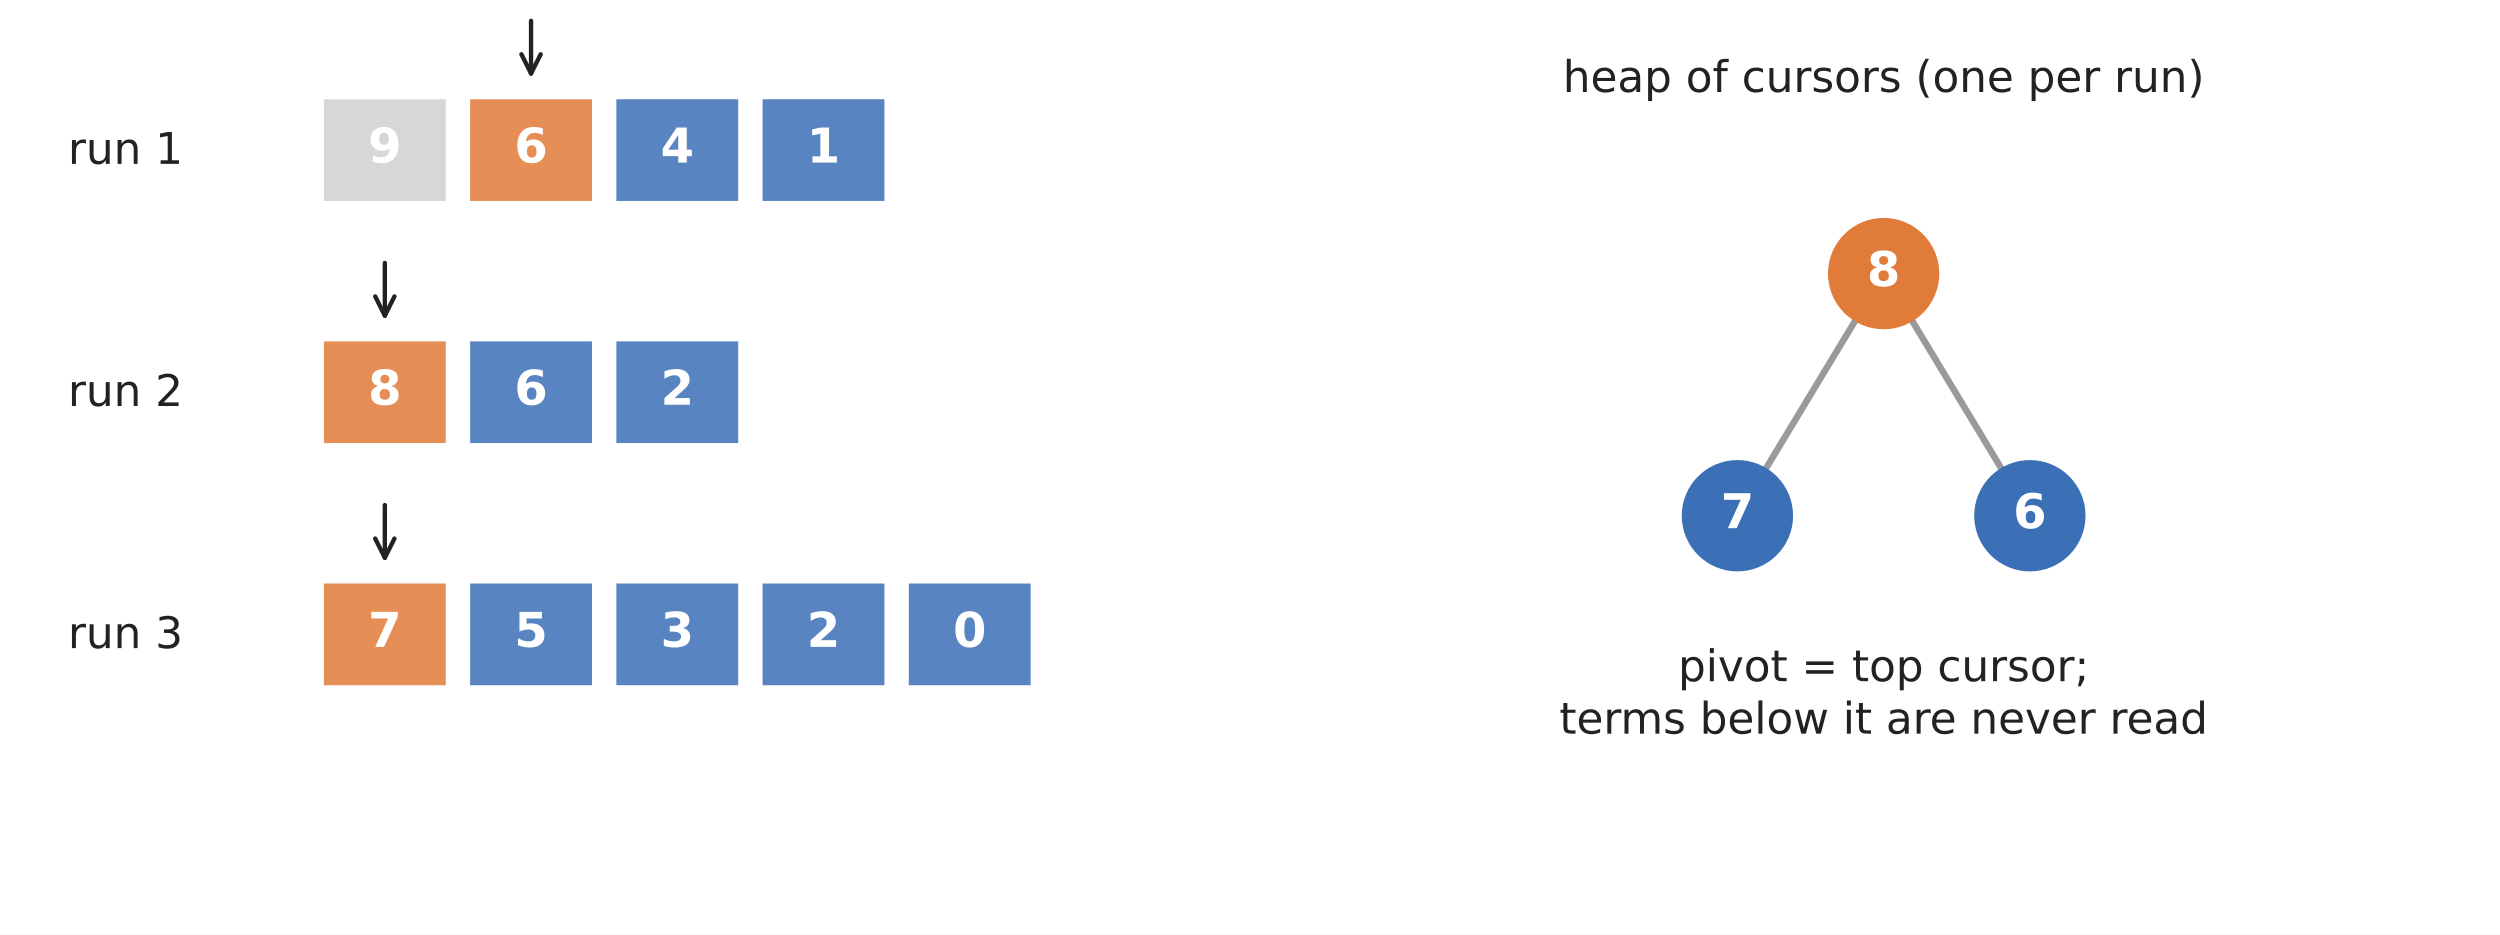
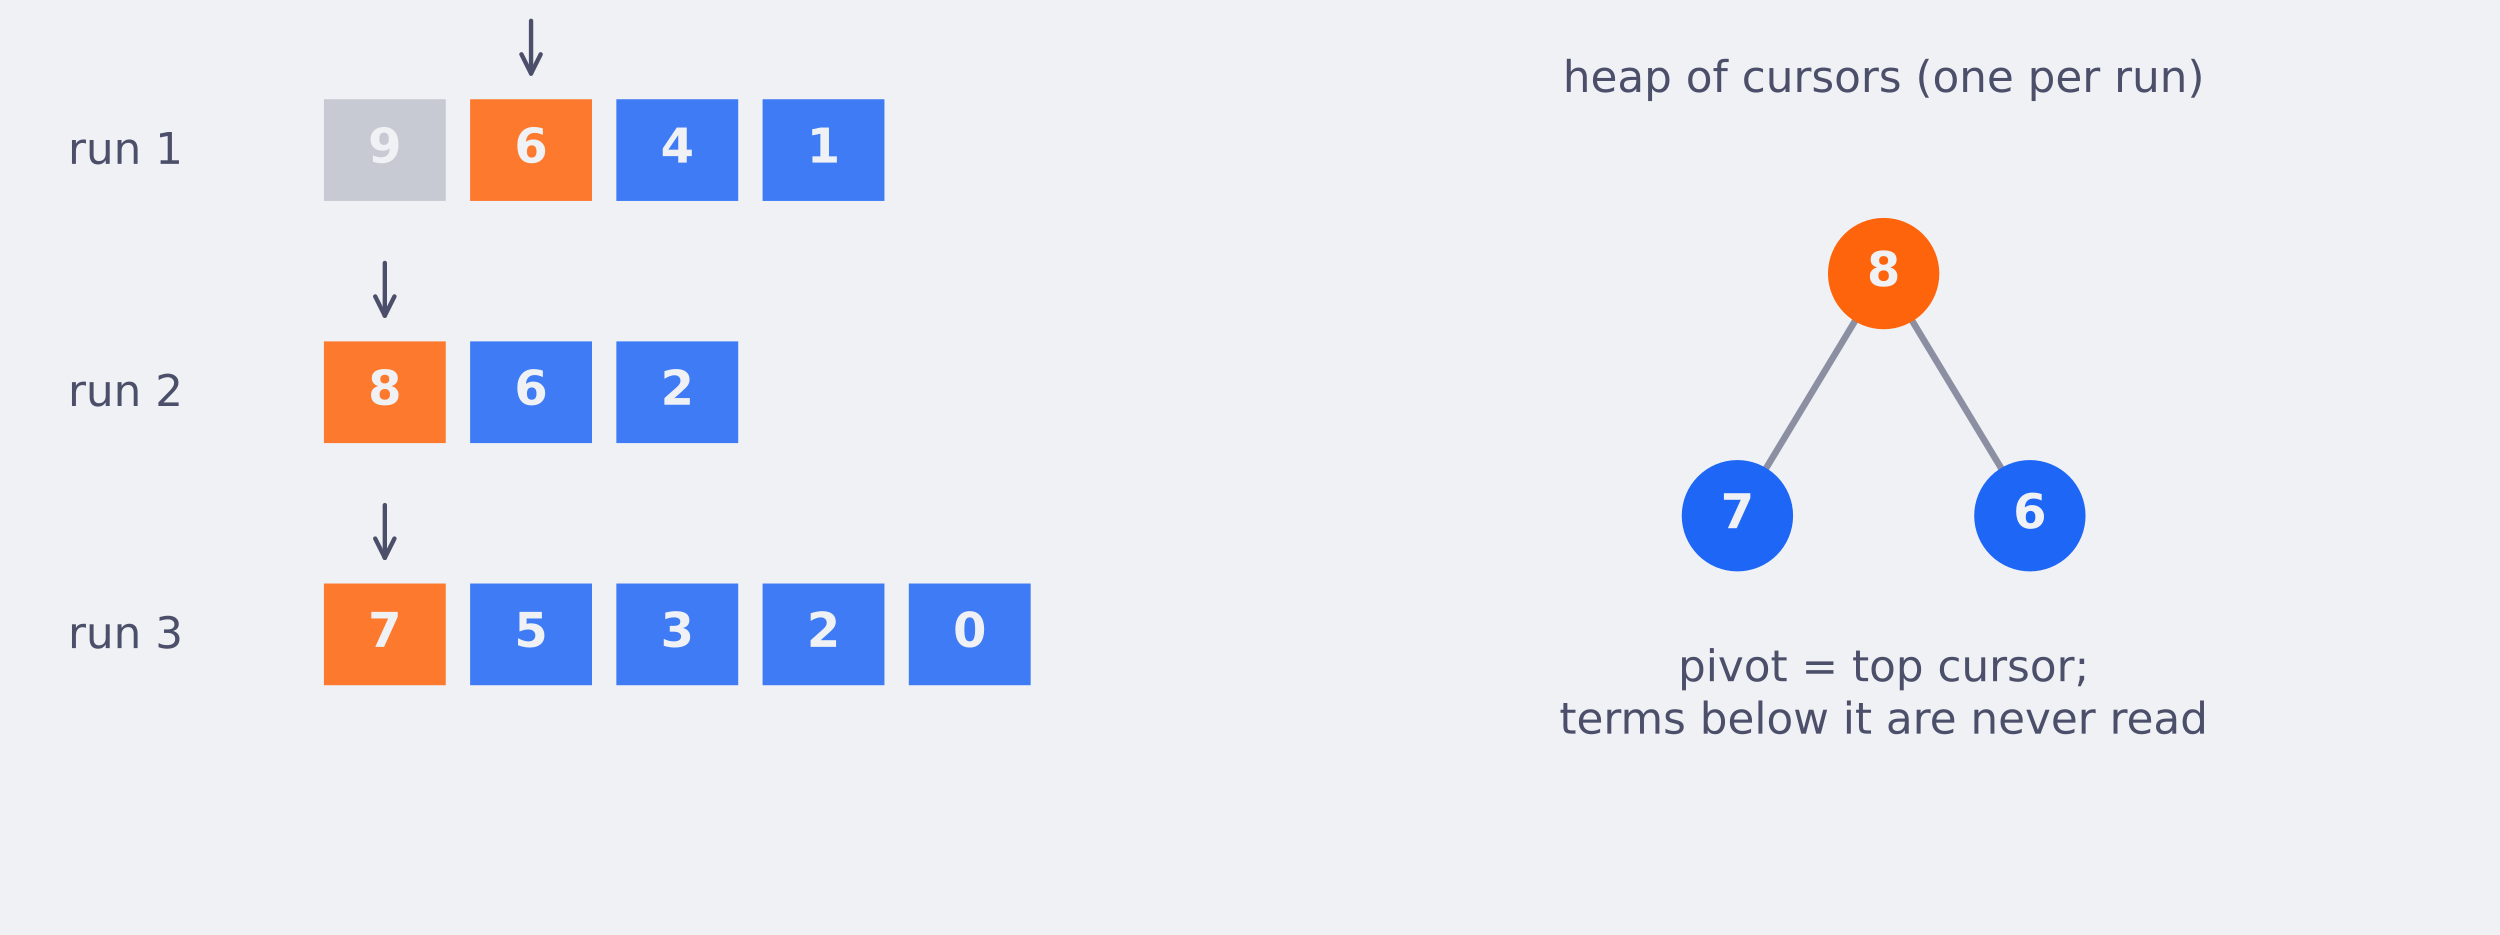
<svg xmlns="http://www.w3.org/2000/svg" xmlns:xlink="http://www.w3.org/1999/xlink" width="572.4pt" height="213.984pt" viewBox="0 0 572.4 213.984" version="1.1">
  <defs>
    <style type="text/css">*{stroke-linejoin: round; stroke-linecap: butt}</style>
  </defs>
  <g id="figure_1">
    <g id="patch_1">
-       <path d="M 0 213.984  L 572.4 213.984  L 572.4 0  L 0 0  z " style="fill: #ffffff" />
+       <path d="M 0 213.984  L 572.4 213.984  L 572.4 0  L 0 0  z " style="fill: #eff1f5" />
    </g>
    <g id="axes_1">
      <g id="patch_2">
-         <path d="M 74.16 46.008  L 102.06 46.008  L 102.06 22.723  L 74.16 22.723  z " clip-path="url(#p3bde9b5c7d)" style="fill: #9a9a9a; opacity: 0.4" />
+         <path d="M 74.16 46.008  L 102.06 46.008  L 102.06 22.723  L 74.16 22.723  z " clip-path="url(#p3bde9b5c7d)" style="fill: #8c8fa1; opacity: 0.4" />
      </g>
      <g id="patch_3">
-         <path d="M 107.64 46.008  L 135.54 46.008  L 135.54 22.723  L 107.64 22.723  z " clip-path="url(#p3bde9b5c7d)" style="fill: #e07b39; opacity: 0.85" />
+         <path d="M 107.64 46.008  L 135.54 46.008  L 135.54 22.723  L 107.64 22.723  z " clip-path="url(#p3bde9b5c7d)" style="fill: #fe640b; opacity: 0.85" />
      </g>
      <g id="patch_4">
-         <path d="M 141.12 46.008  L 169.02 46.008  L 169.02 22.723  L 141.12 22.723  z " clip-path="url(#p3bde9b5c7d)" style="fill: #3b6fb6; opacity: 0.85" />
+         <path d="M 141.12 46.008  L 169.02 46.008  L 169.02 22.723  L 141.12 22.723  z " clip-path="url(#p3bde9b5c7d)" style="fill: #1e66f5; opacity: 0.85" />
      </g>
      <g id="patch_5">
-         <path d="M 174.6 46.008  L 202.5 46.008  L 202.5 22.723  L 174.6 22.723  z " clip-path="url(#p3bde9b5c7d)" style="fill: #3b6fb6; opacity: 0.85" />
+         <path d="M 174.6 46.008  L 202.5 46.008  L 202.5 22.723  L 174.6 22.723  z " clip-path="url(#p3bde9b5c7d)" style="fill: #1e66f5; opacity: 0.85" />
      </g>
      <g id="patch_6">
-         <path d="M 74.16 101.448  L 102.06 101.448  L 102.06 78.163  L 74.16 78.163  z " clip-path="url(#p3bde9b5c7d)" style="fill: #e07b39; opacity: 0.85" />
+         <path d="M 74.16 101.448  L 102.06 101.448  L 102.06 78.163  L 74.16 78.163  z " clip-path="url(#p3bde9b5c7d)" style="fill: #fe640b; opacity: 0.85" />
      </g>
      <g id="patch_7">
-         <path d="M 107.64 101.448  L 135.54 101.448  L 135.54 78.163  L 107.64 78.163  z " clip-path="url(#p3bde9b5c7d)" style="fill: #3b6fb6; opacity: 0.85" />
+         <path d="M 107.64 101.448  L 135.54 101.448  L 135.54 78.163  L 107.64 78.163  z " clip-path="url(#p3bde9b5c7d)" style="fill: #1e66f5; opacity: 0.85" />
      </g>
      <g id="patch_8">
-         <path d="M 141.12 101.448  L 169.02 101.448  L 169.02 78.163  L 141.12 78.163  z " clip-path="url(#p3bde9b5c7d)" style="fill: #3b6fb6; opacity: 0.85" />
+         <path d="M 141.12 101.448  L 169.02 101.448  L 169.02 78.163  L 141.12 78.163  z " clip-path="url(#p3bde9b5c7d)" style="fill: #1e66f5; opacity: 0.85" />
      </g>
      <g id="patch_9">
-         <path d="M 74.16 156.888  L 102.06 156.888  L 102.06 133.603  L 74.16 133.603  z " clip-path="url(#p3bde9b5c7d)" style="fill: #e07b39; opacity: 0.85" />
+         <path d="M 74.16 156.888  L 102.06 156.888  L 102.06 133.603  L 74.16 133.603  z " clip-path="url(#p3bde9b5c7d)" style="fill: #fe640b; opacity: 0.85" />
      </g>
      <g id="patch_10">
-         <path d="M 107.64 156.888  L 135.54 156.888  L 135.54 133.603  L 107.64 133.603  z " clip-path="url(#p3bde9b5c7d)" style="fill: #3b6fb6; opacity: 0.85" />
+         <path d="M 107.64 156.888  L 135.54 156.888  L 135.54 133.603  L 107.64 133.603  z " clip-path="url(#p3bde9b5c7d)" style="fill: #1e66f5; opacity: 0.85" />
      </g>
      <g id="patch_11">
-         <path d="M 141.12 156.888  L 169.02 156.888  L 169.02 133.603  L 141.12 133.603  z " clip-path="url(#p3bde9b5c7d)" style="fill: #3b6fb6; opacity: 0.85" />
+         <path d="M 141.12 156.888  L 169.02 156.888  L 169.02 133.603  L 141.12 133.603  z " clip-path="url(#p3bde9b5c7d)" style="fill: #1e66f5; opacity: 0.85" />
      </g>
      <g id="patch_12">
-         <path d="M 174.6 156.888  L 202.5 156.888  L 202.5 133.603  L 174.6 133.603  z " clip-path="url(#p3bde9b5c7d)" style="fill: #3b6fb6; opacity: 0.85" />
+         <path d="M 174.6 156.888  L 202.5 156.888  L 202.5 133.603  L 174.6 133.603  z " clip-path="url(#p3bde9b5c7d)" style="fill: #1e66f5; opacity: 0.85" />
      </g>
      <g id="patch_13">
-         <path d="M 208.08 156.888  L 235.98 156.888  L 235.98 133.603  L 208.08 133.603  z " clip-path="url(#p3bde9b5c7d)" style="fill: #3b6fb6; opacity: 0.85" />
+         <path d="M 208.08 156.888  L 235.98 156.888  L 235.98 133.603  L 208.08 133.603  z " clip-path="url(#p3bde9b5c7d)" style="fill: #1e66f5; opacity: 0.85" />
      </g>
      <g id="line2d_1">
-         <path d="M 431.28 62.64  L 397.8 118.08  " clip-path="url(#p3bde9b5c7d)" style="fill: none; stroke: #9a9a9a; stroke-width: 1.5; stroke-linecap: square" />
+         <path d="M 431.28 62.64  L 397.8 118.08  " clip-path="url(#p3bde9b5c7d)" style="fill: none; stroke: #8c8fa1; stroke-width: 1.5; stroke-linecap: square" />
      </g>
      <g id="line2d_2">
-         <path d="M 431.28 62.64  L 464.76 118.08  " clip-path="url(#p3bde9b5c7d)" style="fill: none; stroke: #9a9a9a; stroke-width: 1.5; stroke-linecap: square" />
+         <path d="M 431.28 62.64  L 464.76 118.08  " clip-path="url(#p3bde9b5c7d)" style="fill: none; stroke: #8c8fa1; stroke-width: 1.5; stroke-linecap: square" />
      </g>
      <g id="PathCollection_1">
        <defs>
-           <path id="ma75ef7f0d8" d="M 0 12.247  C 3.248 12.247 6.364 10.957 8.66 8.66  C 10.957 6.364 12.247 3.248 12.247 0  C 12.247 -3.248 10.957 -6.364 8.66 -8.66  C 6.364 -10.957 3.248 -12.247 0 -12.247  C -3.248 -12.247 -6.364 -10.957 -8.66 -8.66  C -10.957 -6.364 -12.247 -3.248 -12.247 0  C -12.247 3.248 -10.957 6.364 -8.66 8.66  C -6.364 10.957 -3.248 12.247 0 12.247  z " style="stroke: #e07b39" />
+           <path id="mfeb04fe35f" d="M 0 12.247  C 3.248 12.247 6.364 10.957 8.66 8.66  C 10.957 6.364 12.247 3.248 12.247 0  C 12.247 -3.248 10.957 -6.364 8.66 -8.66  C 6.364 -10.957 3.248 -12.247 0 -12.247  C -3.248 -12.247 -6.364 -10.957 -8.66 -8.66  C -10.957 -6.364 -12.247 -3.248 -12.247 0  C -12.247 3.248 -10.957 6.364 -8.66 8.66  C -6.364 10.957 -3.248 12.247 0 12.247  z " style="stroke: #fe640b" />
        </defs>
        <g clip-path="url(#p3bde9b5c7d)">
-           <use xlink:href="#ma75ef7f0d8" x="431.28" y="62.64" style="fill: #e07b39; stroke: #e07b39" />
+           <use xlink:href="#mfeb04fe35f" x="431.28" y="62.64" style="fill: #fe640b; stroke: #fe640b" />
        </g>
      </g>
      <g id="PathCollection_2">
        <defs>
-           <path id="m3552f20664" d="M 0 12.247  C 3.248 12.247 6.364 10.957 8.66 8.66  C 10.957 6.364 12.247 3.248 12.247 0  C 12.247 -3.248 10.957 -6.364 8.66 -8.66  C 6.364 -10.957 3.248 -12.247 0 -12.247  C -3.248 -12.247 -6.364 -10.957 -8.66 -8.66  C -10.957 -6.364 -12.247 -3.248 -12.247 0  C -12.247 3.248 -10.957 6.364 -8.66 8.66  C -6.364 10.957 -3.248 12.247 0 12.247  z " style="stroke: #3b6fb6" />
+           <path id="me3493eb9a9" d="M 0 12.247  C 3.248 12.247 6.364 10.957 8.66 8.66  C 10.957 6.364 12.247 3.248 12.247 0  C 12.247 -3.248 10.957 -6.364 8.66 -8.66  C 6.364 -10.957 3.248 -12.247 0 -12.247  C -3.248 -12.247 -6.364 -10.957 -8.66 -8.66  C -10.957 -6.364 -12.247 -3.248 -12.247 0  C -12.247 3.248 -10.957 6.364 -8.66 8.66  C -6.364 10.957 -3.248 12.247 0 12.247  z " style="stroke: #1e66f5" />
        </defs>
        <g clip-path="url(#p3bde9b5c7d)">
-           <use xlink:href="#m3552f20664" x="397.8" y="118.08" style="fill: #3b6fb6; stroke: #3b6fb6" />
+           <use xlink:href="#me3493eb9a9" x="397.8" y="118.08" style="fill: #1e66f5; stroke: #1e66f5" />
        </g>
      </g>
      <g id="PathCollection_3">
        <g clip-path="url(#p3bde9b5c7d)">
-           <use xlink:href="#m3552f20664" x="464.76" y="118.08" style="fill: #3b6fb6; stroke: #3b6fb6" />
+           <use xlink:href="#me3493eb9a9" x="464.76" y="118.08" style="fill: #1e66f5; stroke: #1e66f5" />
        </g>
      </g>
      <g id="text_1">
-         <text style="font-size: 10px; font-family: 'DejaVu Sans'; text-anchor: start; fill: #222222" x="15.57" y="37.518" transform="rotate(-0 15.57 37.51766)">run 1</text>
+         <text style="font-size: 10px; font-family: 'DejaVu Sans'; text-anchor: start; fill: #4c4f69" x="15.57" y="37.518" transform="rotate(-0 15.57 37.51766)">run 1</text>
      </g>
      <g id="text_2">
-         <text style="font-weight: 700; font-size: 11px; font-family: 'DejaVu Sans'; text-anchor: middle; fill: #ffffff" x="88.11" y="37.223" transform="rotate(-0 88.11 37.22302)">9</text>
+         <text style="font-weight: 700; font-size: 11px; font-family: 'DejaVu Sans'; text-anchor: middle; fill: #eff1f5" x="88.11" y="37.223" transform="rotate(-0 88.11 37.22302)">9</text>
      </g>
      <g id="text_3">
-         <text style="font-weight: 700; font-size: 11px; font-family: 'DejaVu Sans'; text-anchor: middle; fill: #ffffff" x="121.59" y="37.223" transform="rotate(-0 121.59 37.22302)">6</text>
+         <text style="font-weight: 700; font-size: 11px; font-family: 'DejaVu Sans'; text-anchor: middle; fill: #eff1f5" x="121.59" y="37.223" transform="rotate(-0 121.59 37.22302)">6</text>
      </g>
      <g id="text_4">
-         <text style="font-weight: 700; font-size: 11px; font-family: 'DejaVu Sans'; text-anchor: middle; fill: #ffffff" x="155.07" y="37.223" transform="rotate(-0 155.07 37.22302)">4</text>
+         <text style="font-weight: 700; font-size: 11px; font-family: 'DejaVu Sans'; text-anchor: middle; fill: #eff1f5" x="155.07" y="37.223" transform="rotate(-0 155.07 37.22302)">4</text>
      </g>
      <g id="text_5">
-         <text style="font-weight: 700; font-size: 11px; font-family: 'DejaVu Sans'; text-anchor: middle; fill: #ffffff" x="188.55" y="37.223" transform="rotate(-0 188.55 37.22302)">1</text>
+         <text style="font-weight: 700; font-size: 11px; font-family: 'DejaVu Sans'; text-anchor: middle; fill: #eff1f5" x="188.55" y="37.223" transform="rotate(-0 188.55 37.22302)">1</text>
      </g>
      <g id="patch_14">
-         <path d="M 121.59 4.766  Q 121.59 11.36 121.59 16.835  " style="fill: none; stroke: #222222; stroke-linecap: round" />
-         <path d="M 123.79 12.435  L 121.59 16.835  L 119.39 12.435  " style="fill: none; stroke: #222222; stroke-linecap: round" />
+         <path d="M 121.59 4.766  Q 121.59 11.36 121.59 16.835  " style="fill: none; stroke: #4c4f69; stroke-linecap: round" />
+         <path d="M 123.79 12.435  L 121.59 16.835  L 119.39 12.435  " style="fill: none; stroke: #4c4f69; stroke-linecap: round" />
      </g>
      <g id="text_6">
-         <text style="font-size: 10px; font-family: 'DejaVu Sans'; text-anchor: start; fill: #222222" x="15.57" y="92.958" transform="rotate(-0 15.57 92.95766)">run 2</text>
+         <text style="font-size: 10px; font-family: 'DejaVu Sans'; text-anchor: start; fill: #4c4f69" x="15.57" y="92.958" transform="rotate(-0 15.57 92.95766)">run 2</text>
      </g>
      <g id="text_7">
-         <text style="font-weight: 700; font-size: 11px; font-family: 'DejaVu Sans'; text-anchor: middle; fill: #ffffff" x="88.11" y="92.663" transform="rotate(-0 88.11 92.66302)">8</text>
+         <text style="font-weight: 700; font-size: 11px; font-family: 'DejaVu Sans'; text-anchor: middle; fill: #eff1f5" x="88.11" y="92.663" transform="rotate(-0 88.11 92.66302)">8</text>
      </g>
      <g id="text_8">
-         <text style="font-weight: 700; font-size: 11px; font-family: 'DejaVu Sans'; text-anchor: middle; fill: #ffffff" x="121.59" y="92.663" transform="rotate(-0 121.59 92.66302)">6</text>
+         <text style="font-weight: 700; font-size: 11px; font-family: 'DejaVu Sans'; text-anchor: middle; fill: #eff1f5" x="121.59" y="92.663" transform="rotate(-0 121.59 92.66302)">6</text>
      </g>
      <g id="text_9">
-         <text style="font-weight: 700; font-size: 11px; font-family: 'DejaVu Sans'; text-anchor: middle; fill: #ffffff" x="155.07" y="92.663" transform="rotate(-0 155.07 92.66302)">2</text>
+         <text style="font-weight: 700; font-size: 11px; font-family: 'DejaVu Sans'; text-anchor: middle; fill: #eff1f5" x="155.07" y="92.663" transform="rotate(-0 155.07 92.66302)">2</text>
      </g>
      <g id="patch_15">
-         <path d="M 88.11 60.206  Q 88.11 66.8 88.11 72.275  " style="fill: none; stroke: #222222; stroke-linecap: round" />
-         <path d="M 90.31 67.875  L 88.11 72.275  L 85.91 67.875  " style="fill: none; stroke: #222222; stroke-linecap: round" />
+         <path d="M 88.11 60.206  Q 88.11 66.8 88.11 72.275  " style="fill: none; stroke: #4c4f69; stroke-linecap: round" />
+         <path d="M 90.31 67.875  L 88.11 72.275  L 85.91 67.875  " style="fill: none; stroke: #4c4f69; stroke-linecap: round" />
      </g>
      <g id="text_10">
-         <text style="font-size: 10px; font-family: 'DejaVu Sans'; text-anchor: start; fill: #222222" x="15.57" y="148.398" transform="rotate(-0 15.57 148.3977)">run 3</text>
+         <text style="font-size: 10px; font-family: 'DejaVu Sans'; text-anchor: start; fill: #4c4f69" x="15.57" y="148.398" transform="rotate(-0 15.57 148.3977)">run 3</text>
      </g>
      <g id="text_11">
-         <text style="font-weight: 700; font-size: 11px; font-family: 'DejaVu Sans'; text-anchor: middle; fill: #ffffff" x="88.11" y="148.103" transform="rotate(-0 88.11 148.103)">7</text>
+         <text style="font-weight: 700; font-size: 11px; font-family: 'DejaVu Sans'; text-anchor: middle; fill: #eff1f5" x="88.11" y="148.103" transform="rotate(-0 88.11 148.103)">7</text>
      </g>
      <g id="text_12">
-         <text style="font-weight: 700; font-size: 11px; font-family: 'DejaVu Sans'; text-anchor: middle; fill: #ffffff" x="121.59" y="148.103" transform="rotate(-0 121.59 148.103)">5</text>
+         <text style="font-weight: 700; font-size: 11px; font-family: 'DejaVu Sans'; text-anchor: middle; fill: #eff1f5" x="121.59" y="148.103" transform="rotate(-0 121.59 148.103)">5</text>
      </g>
      <g id="text_13">
-         <text style="font-weight: 700; font-size: 11px; font-family: 'DejaVu Sans'; text-anchor: middle; fill: #ffffff" x="155.07" y="148.103" transform="rotate(-0 155.07 148.103)">3</text>
+         <text style="font-weight: 700; font-size: 11px; font-family: 'DejaVu Sans'; text-anchor: middle; fill: #eff1f5" x="155.07" y="148.103" transform="rotate(-0 155.07 148.103)">3</text>
      </g>
      <g id="text_14">
-         <text style="font-weight: 700; font-size: 11px; font-family: 'DejaVu Sans'; text-anchor: middle; fill: #ffffff" x="188.55" y="148.103" transform="rotate(-0 188.55 148.103)">2</text>
+         <text style="font-weight: 700; font-size: 11px; font-family: 'DejaVu Sans'; text-anchor: middle; fill: #eff1f5" x="188.55" y="148.103" transform="rotate(-0 188.55 148.103)">2</text>
      </g>
      <g id="text_15">
-         <text style="font-weight: 700; font-size: 11px; font-family: 'DejaVu Sans'; text-anchor: middle; fill: #ffffff" x="222.03" y="148.103" transform="rotate(-0 222.03 148.103)">0</text>
+         <text style="font-weight: 700; font-size: 11px; font-family: 'DejaVu Sans'; text-anchor: middle; fill: #eff1f5" x="222.03" y="148.103" transform="rotate(-0 222.03 148.103)">0</text>
      </g>
      <g id="patch_16">
-         <path d="M 88.11 115.646  Q 88.11 122.24 88.11 127.715  " style="fill: none; stroke: #222222; stroke-linecap: round" />
-         <path d="M 90.31 123.315  L 88.11 127.715  L 85.91 123.315  " style="fill: none; stroke: #222222; stroke-linecap: round" />
+         <path d="M 88.11 115.646  Q 88.11 122.24 88.11 127.715  " style="fill: none; stroke: #4c4f69; stroke-linecap: round" />
+         <path d="M 90.31 123.315  L 88.11 127.715  L 85.91 123.315  " style="fill: none; stroke: #4c4f69; stroke-linecap: round" />
      </g>
      <g id="text_16">
-         <text style="font-size: 10px; font-family: 'DejaVu Sans'; text-anchor: middle; fill: #222222" x="431.28" y="21.06" transform="rotate(-0 431.28 21.06)">heap of cursors (one per run)</text>
+         <text style="font-size: 10px; font-family: 'DejaVu Sans'; text-anchor: middle; fill: #4c4f69" x="431.28" y="21.06" transform="rotate(-0 431.28 21.06)">heap of cursors (one per run)</text>
      </g>
      <g id="text_17">
-         <text style="font-weight: 700; font-size: 11px; font-family: 'DejaVu Sans'; text-anchor: middle; fill: #ffffff" x="431.28" y="65.497" transform="rotate(-0 431.28 65.49742)">8</text>
+         <text style="font-weight: 700; font-size: 11px; font-family: 'DejaVu Sans'; text-anchor: middle; fill: #eff1f5" x="431.28" y="65.497" transform="rotate(-0 431.28 65.49742)">8</text>
      </g>
      <g id="text_18">
-         <text style="font-weight: 700; font-size: 11px; font-family: 'DejaVu Sans'; text-anchor: middle; fill: #ffffff" x="397.8" y="120.937" transform="rotate(-0 397.8 120.9374)">7</text>
+         <text style="font-weight: 700; font-size: 11px; font-family: 'DejaVu Sans'; text-anchor: middle; fill: #eff1f5" x="397.8" y="120.937" transform="rotate(-0 397.8 120.9374)">7</text>
      </g>
      <g id="text_19">
-         <text style="font-weight: 700; font-size: 11px; font-family: 'DejaVu Sans'; text-anchor: middle; fill: #ffffff" x="464.76" y="120.937" transform="rotate(-0 464.76 120.9374)">6</text>
+         <text style="font-weight: 700; font-size: 11px; font-family: 'DejaVu Sans'; text-anchor: middle; fill: #eff1f5" x="464.76" y="120.937" transform="rotate(-0 464.76 120.9374)">6</text>
      </g>
      <g id="text_20">
-         <text style="font-size: 10px; font-family: 'DejaVu Sans'; fill: #222222" transform="translate(384.2097 155.9733)">pivot = top cursor;</text>
-         <text style="font-size: 10px; font-family: 'DejaVu Sans'; fill: #222222" transform="translate(357.0347 167.976)">terms below it are never read</text>
+         <text style="font-size: 10px; font-family: 'DejaVu Sans'; fill: #4c4f69" transform="translate(384.2097 155.9733)">pivot = top cursor;</text>
+         <text style="font-size: 10px; font-family: 'DejaVu Sans'; fill: #4c4f69" transform="translate(357.0347 167.976)">terms below it are never read</text>
      </g>
    </g>
  </g>
  <defs>
    <clipPath id="p3bde9b5c7d">
      <rect x="7.2" y="7.2" width="558" height="199.584" />
    </clipPath>
  </defs>
</svg>
